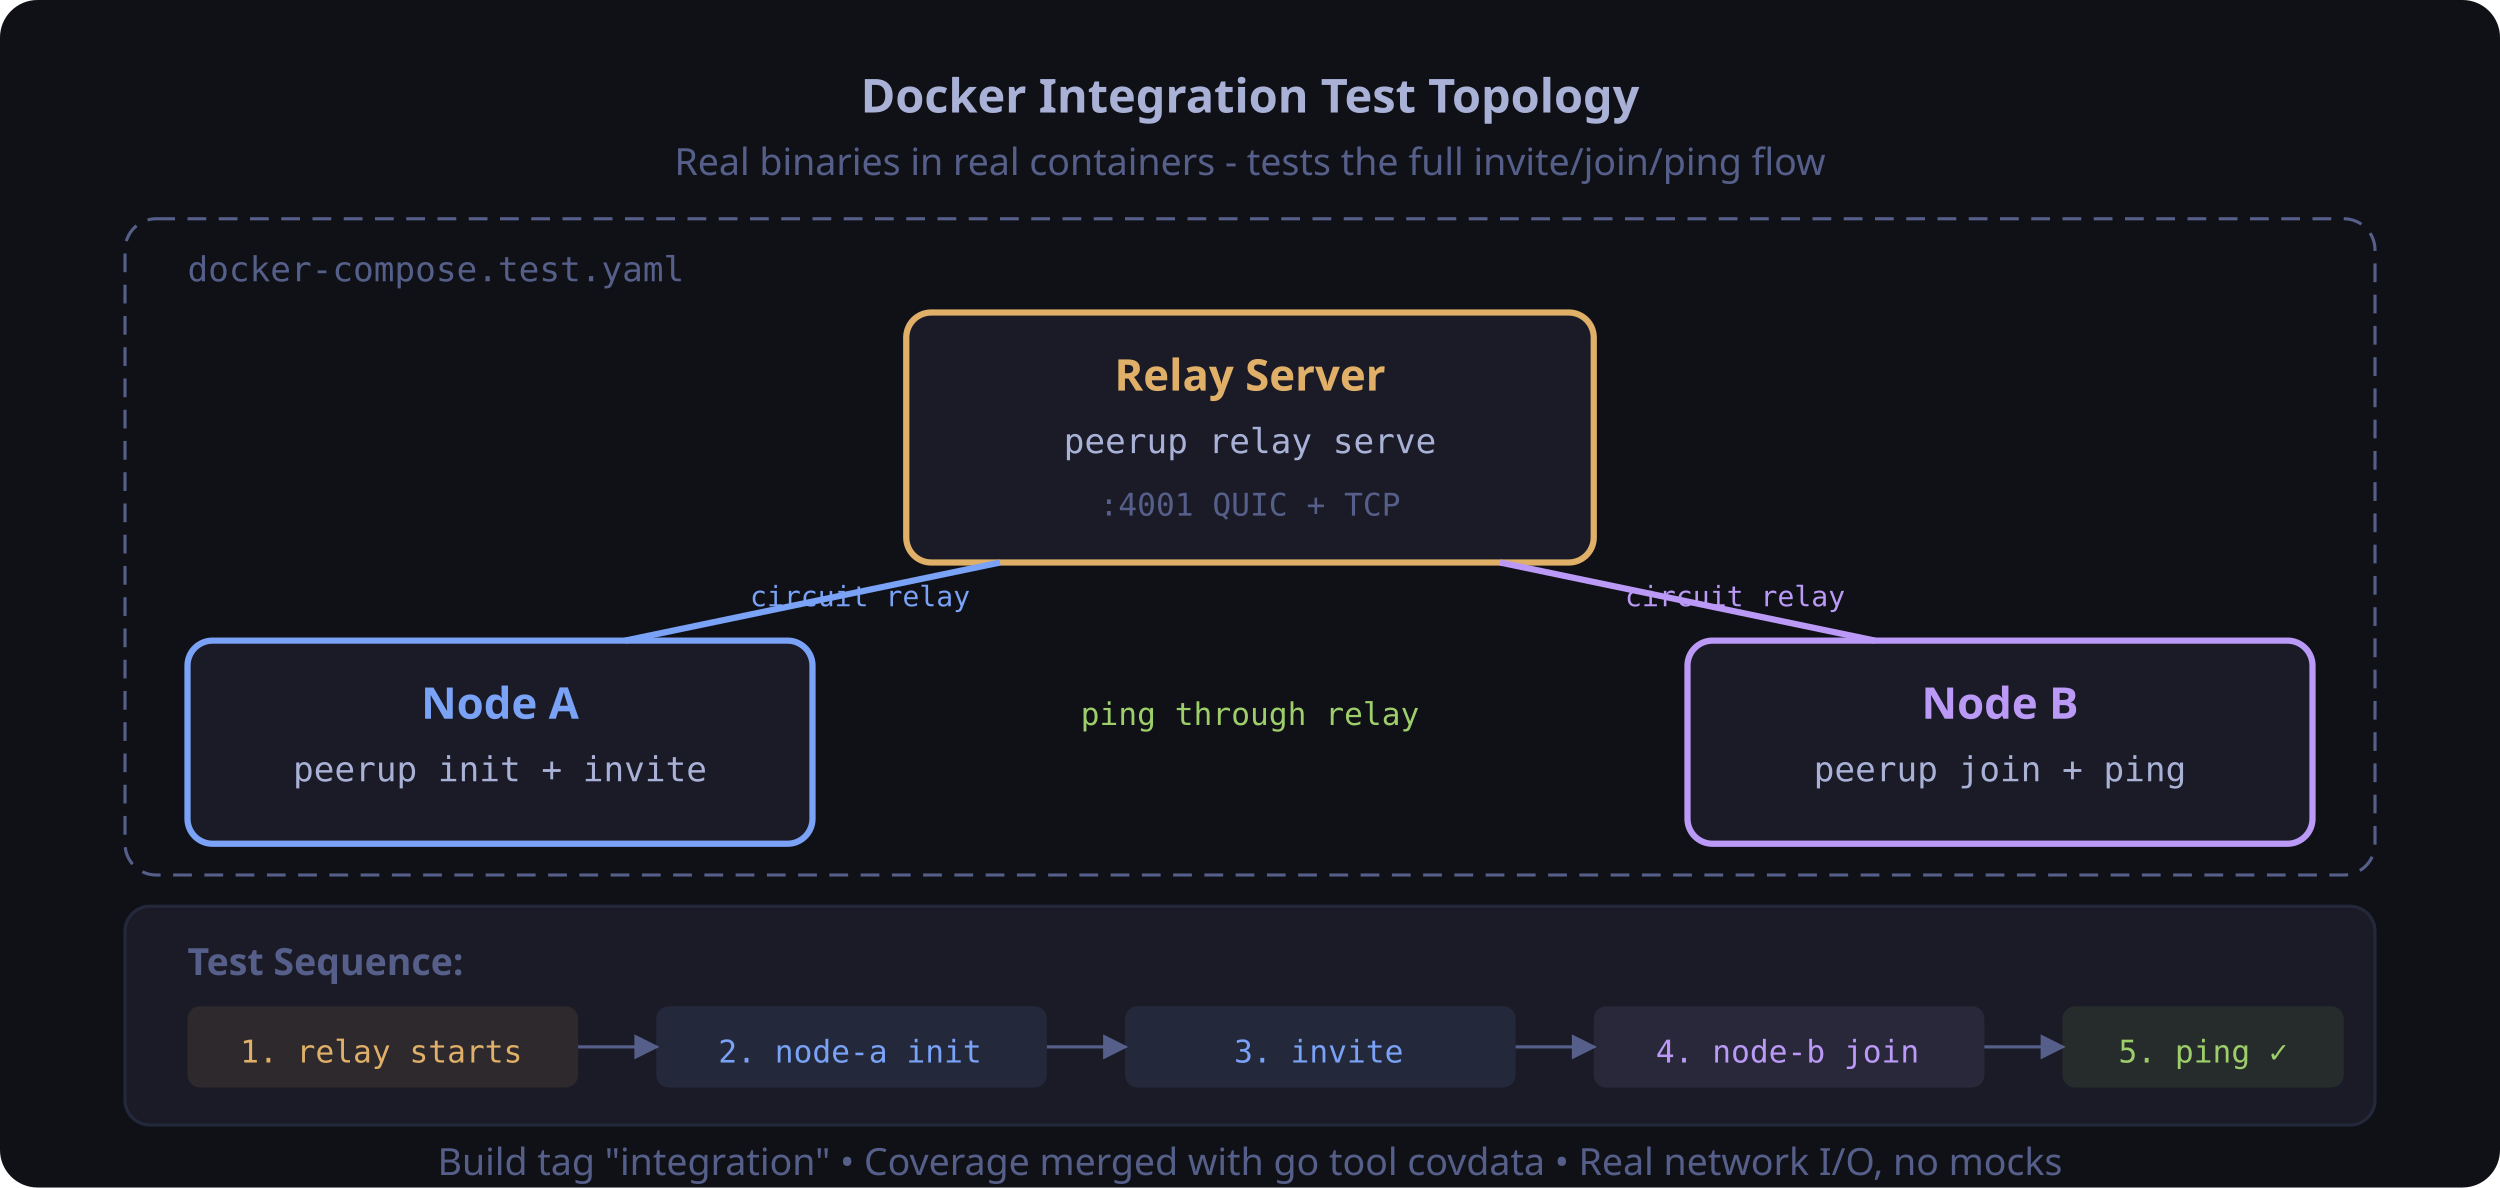
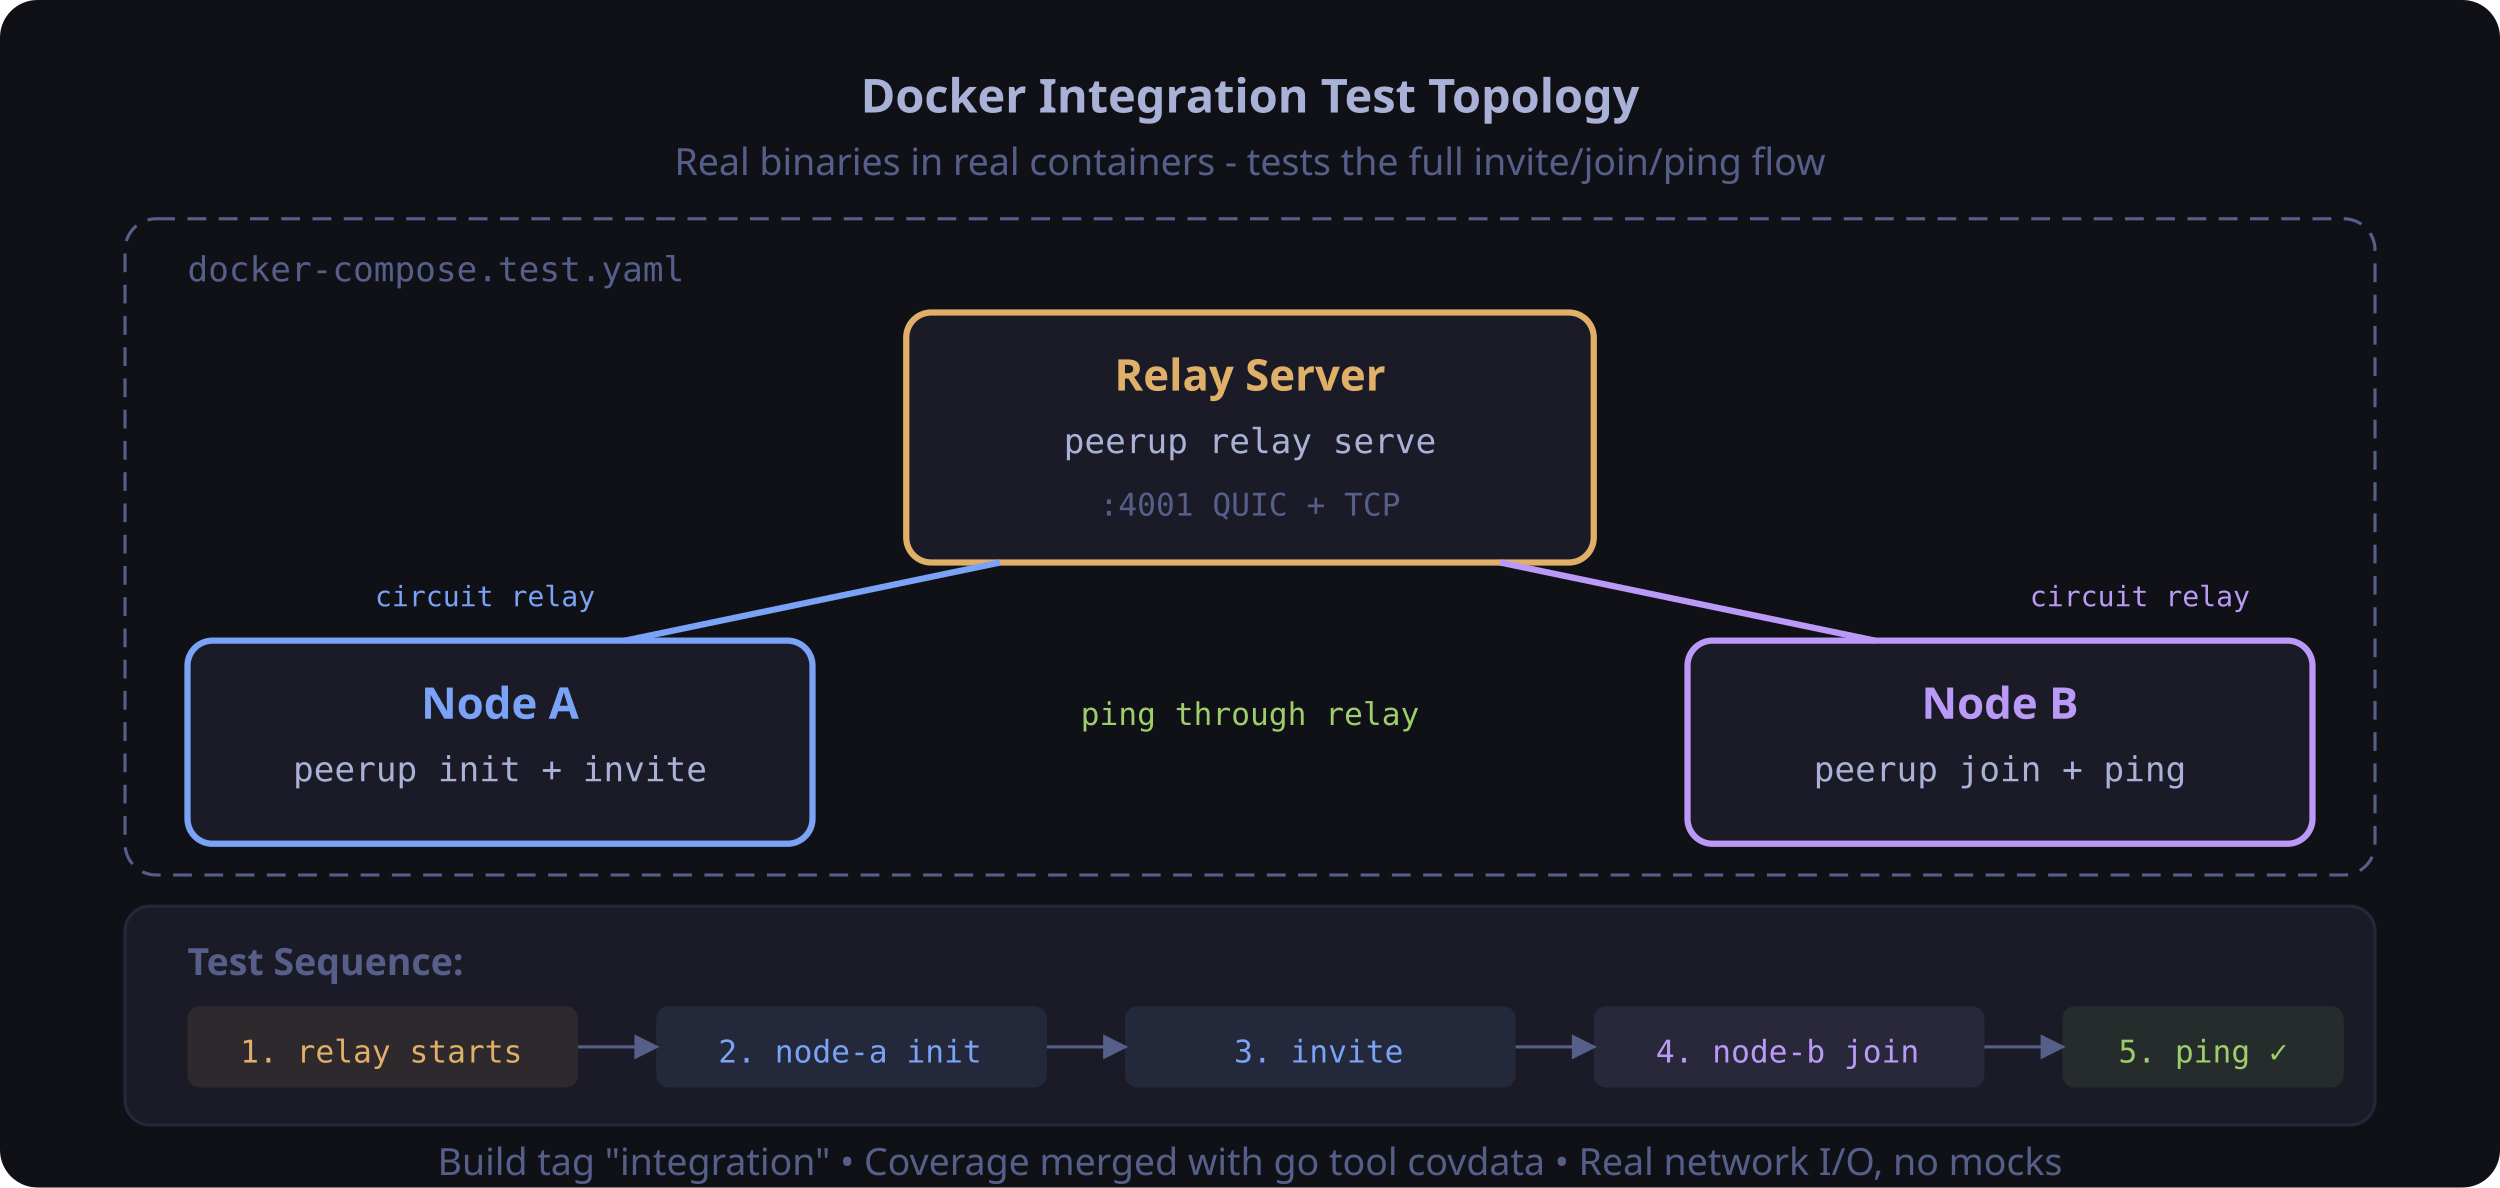
<svg xmlns="http://www.w3.org/2000/svg" viewBox="0 0 800 380" width="800" height="380">
  <defs>
    <linearGradient id="dtGrad" x1="0%" y1="0%" x2="100%" y2="0%">
      <stop offset="0%" style="stop-color:#7aa2f7" />
      <stop offset="100%" style="stop-color:#bb9af7" />
    </linearGradient>
  </defs>
  <rect width="800" height="380" rx="12" fill="#0f1117" />
  <text x="400" y="36" text-anchor="middle" fill="#a9b1d6" font-family="system-ui,sans-serif" font-size="15" font-weight="600">Docker Integration Test Topology</text>
  <text x="400" y="56" text-anchor="middle" fill="#565f89" font-family="system-ui,sans-serif" font-size="12">Real binaries in real containers - tests the full invite/join/ping flow</text>
  <rect x="40" y="70" width="720" height="210" rx="10" fill="none" stroke="#565f89" stroke-width="1" stroke-dasharray="6,4" />
  <text x="60" y="90" fill="#565f89" font-family="monospace" font-size="11">docker-compose.test.yaml</text>
  <rect x="290" y="100" width="220" height="80" rx="8" fill="#1a1b26" stroke="#e0af68" stroke-width="2" />
  <text x="400" y="125" text-anchor="middle" fill="#e0af68" font-family="system-ui,sans-serif" font-size="14" font-weight="600">Relay Server</text>
  <text x="400" y="145" text-anchor="middle" fill="#a9b1d6" font-family="monospace" font-size="11">peerup relay serve</text>
  <text x="400" y="165" text-anchor="middle" fill="#565f89" font-family="monospace" font-size="10">:4001 QUIC + TCP</text>
  <rect x="60" y="205" width="200" height="65" rx="8" fill="#1a1b26" stroke="#7aa2f7" stroke-width="2" />
  <text x="160" y="230" text-anchor="middle" fill="#7aa2f7" font-family="system-ui,sans-serif" font-size="14" font-weight="600">Node A</text>
  <text x="160" y="250" text-anchor="middle" fill="#a9b1d6" font-family="monospace" font-size="11">peerup init + invite</text>
  <rect x="540" y="205" width="200" height="65" rx="8" fill="#1a1b26" stroke="#bb9af7" stroke-width="2" />
  <text x="640" y="230" text-anchor="middle" fill="#bb9af7" font-family="system-ui,sans-serif" font-size="14" font-weight="600">Node B</text>
  <text x="640" y="250" text-anchor="middle" fill="#a9b1d6" font-family="monospace" font-size="11">peerup join + ping</text>
  <line x1="200" y1="205" x2="320" y2="180" stroke="#7aa2f7" stroke-width="2" />
-   <text x="240" y="194" fill="#7aa2f7" font-family="monospace" font-size="9">circuit relay</text>
+   <text x="120" y="194" fill="#7aa2f7" font-family="monospace" font-size="9">circuit relay</text>
  <line x1="600" y1="205" x2="480" y2="180" stroke="#bb9af7" stroke-width="2" />
-   <text x="520" y="194" fill="#bb9af7" font-family="monospace" font-size="9">circuit relay</text>
+   <text x="720" y="194" text-anchor="end" fill="#bb9af7" font-family="monospace" font-size="9">circuit relay</text>
  <line x1="260" y1="237" x2="540" y2="237" stroke="url(#dtGrad)" stroke-width="2" stroke-dasharray="8,4" />
  <text x="400" y="232" text-anchor="middle" fill="#9ece6a" font-family="monospace" font-size="10">ping through relay</text>
  <rect x="40" y="290" width="720" height="70" rx="8" fill="#1a1b26" stroke="#24283b" stroke-width="1" />
  <text x="60" y="312" fill="#565f89" font-family="system-ui,sans-serif" font-size="12" font-weight="600">Test Sequence:</text>
  <rect x="60" y="322" width="125" height="26" rx="4" fill="#e0af68" fill-opacity="0.1" />
  <text x="122" y="340" text-anchor="middle" fill="#e0af68" font-family="monospace" font-size="10">1. relay starts</text>
  <line x1="185" y1="335" x2="205" y2="335" stroke="#565f89" stroke-width="1" />
  <polygon points="203,331 211,335 203,339" fill="#565f89" />
  <rect x="210" y="322" width="125" height="26" rx="4" fill="#7aa2f7" fill-opacity="0.1" />
  <text x="272" y="340" text-anchor="middle" fill="#7aa2f7" font-family="monospace" font-size="10">2. node-a init</text>
  <line x1="335" y1="335" x2="355" y2="335" stroke="#565f89" stroke-width="1" />
  <polygon points="353,331 361,335 353,339" fill="#565f89" />
  <rect x="360" y="322" width="125" height="26" rx="4" fill="#7aa2f7" fill-opacity="0.1" />
  <text x="422" y="340" text-anchor="middle" fill="#7aa2f7" font-family="monospace" font-size="10">3. invite</text>
  <line x1="485" y1="335" x2="505" y2="335" stroke="#565f89" stroke-width="1" />
  <polygon points="503,331 511,335 503,339" fill="#565f89" />
  <rect x="510" y="322" width="125" height="26" rx="4" fill="#bb9af7" fill-opacity="0.1" />
  <text x="572" y="340" text-anchor="middle" fill="#bb9af7" font-family="monospace" font-size="10">4. node-b join</text>
  <line x1="635" y1="335" x2="655" y2="335" stroke="#565f89" stroke-width="1" />
  <polygon points="653,331 661,335 653,339" fill="#565f89" />
  <rect x="660" y="322" width="90" height="26" rx="4" fill="#9ece6a" fill-opacity="0.1" />
  <text x="705" y="340" text-anchor="middle" fill="#9ece6a" font-family="monospace" font-size="10">5. ping ✓</text>
  <text x="400" y="376" text-anchor="middle" fill="#565f89" font-family="system-ui,sans-serif" font-size="12">Build tag "integration" • Coverage merged with go tool covdata • Real network I/O, no mocks</text>
</svg>
